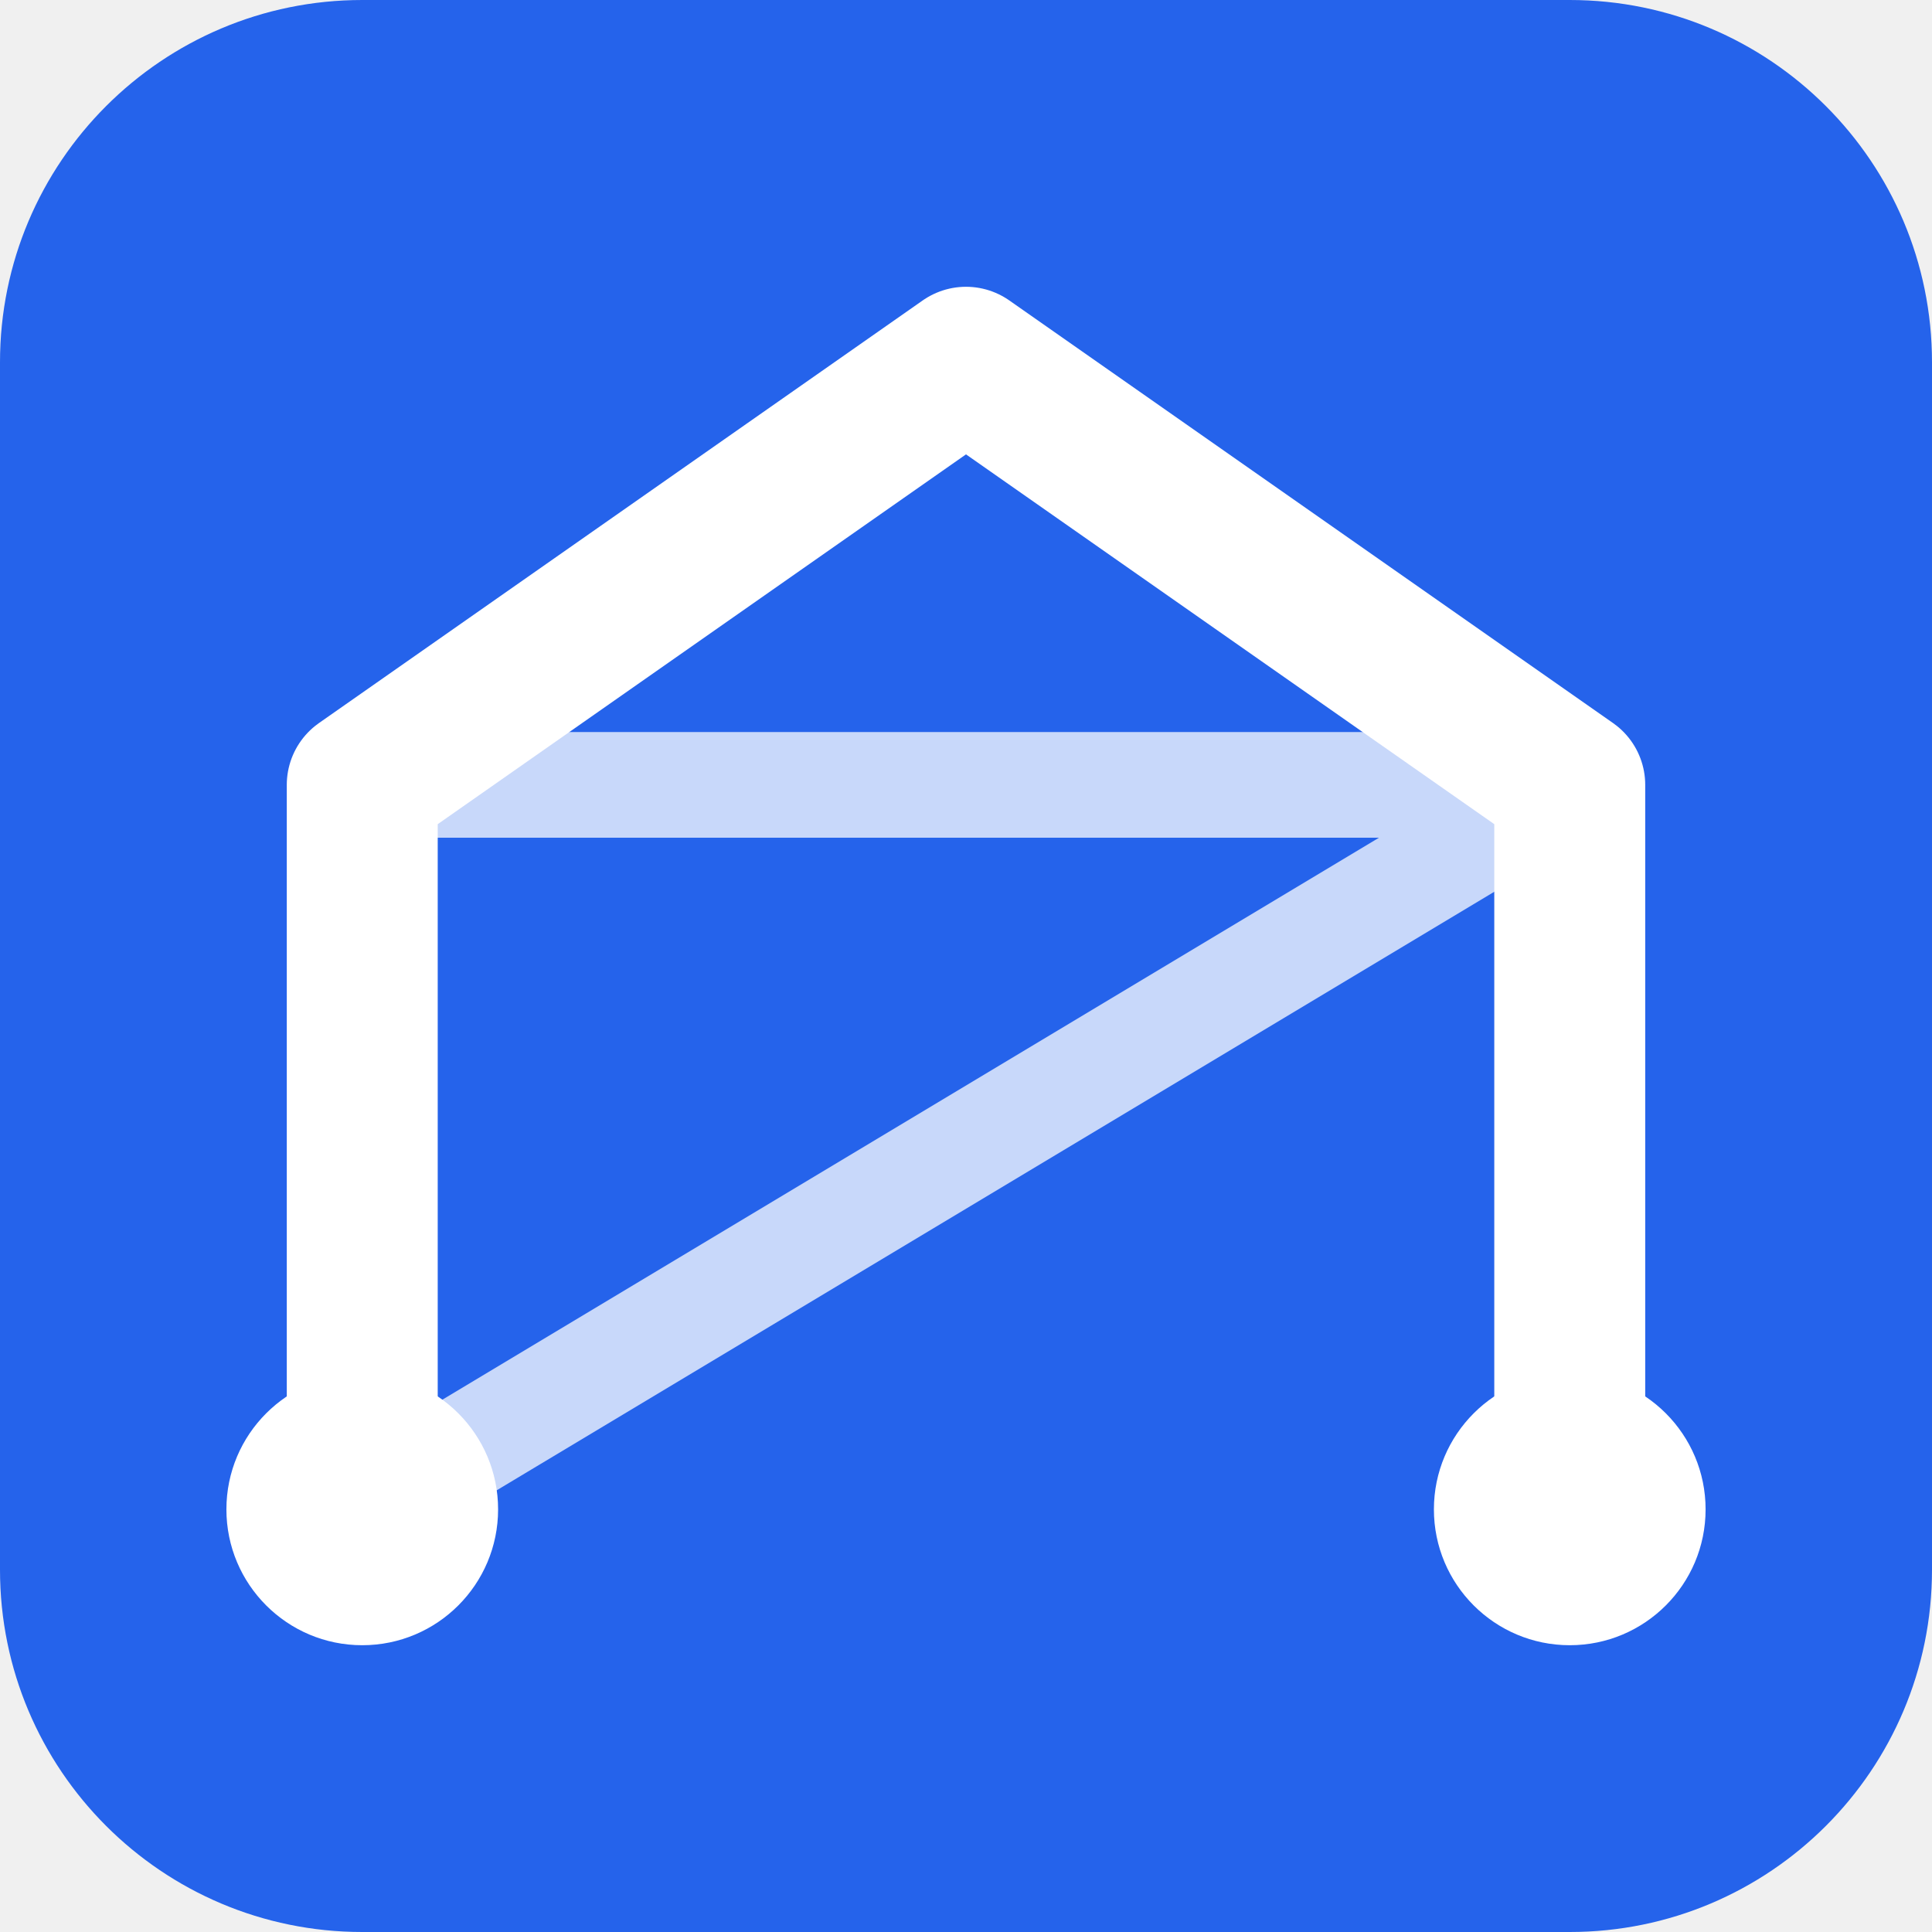
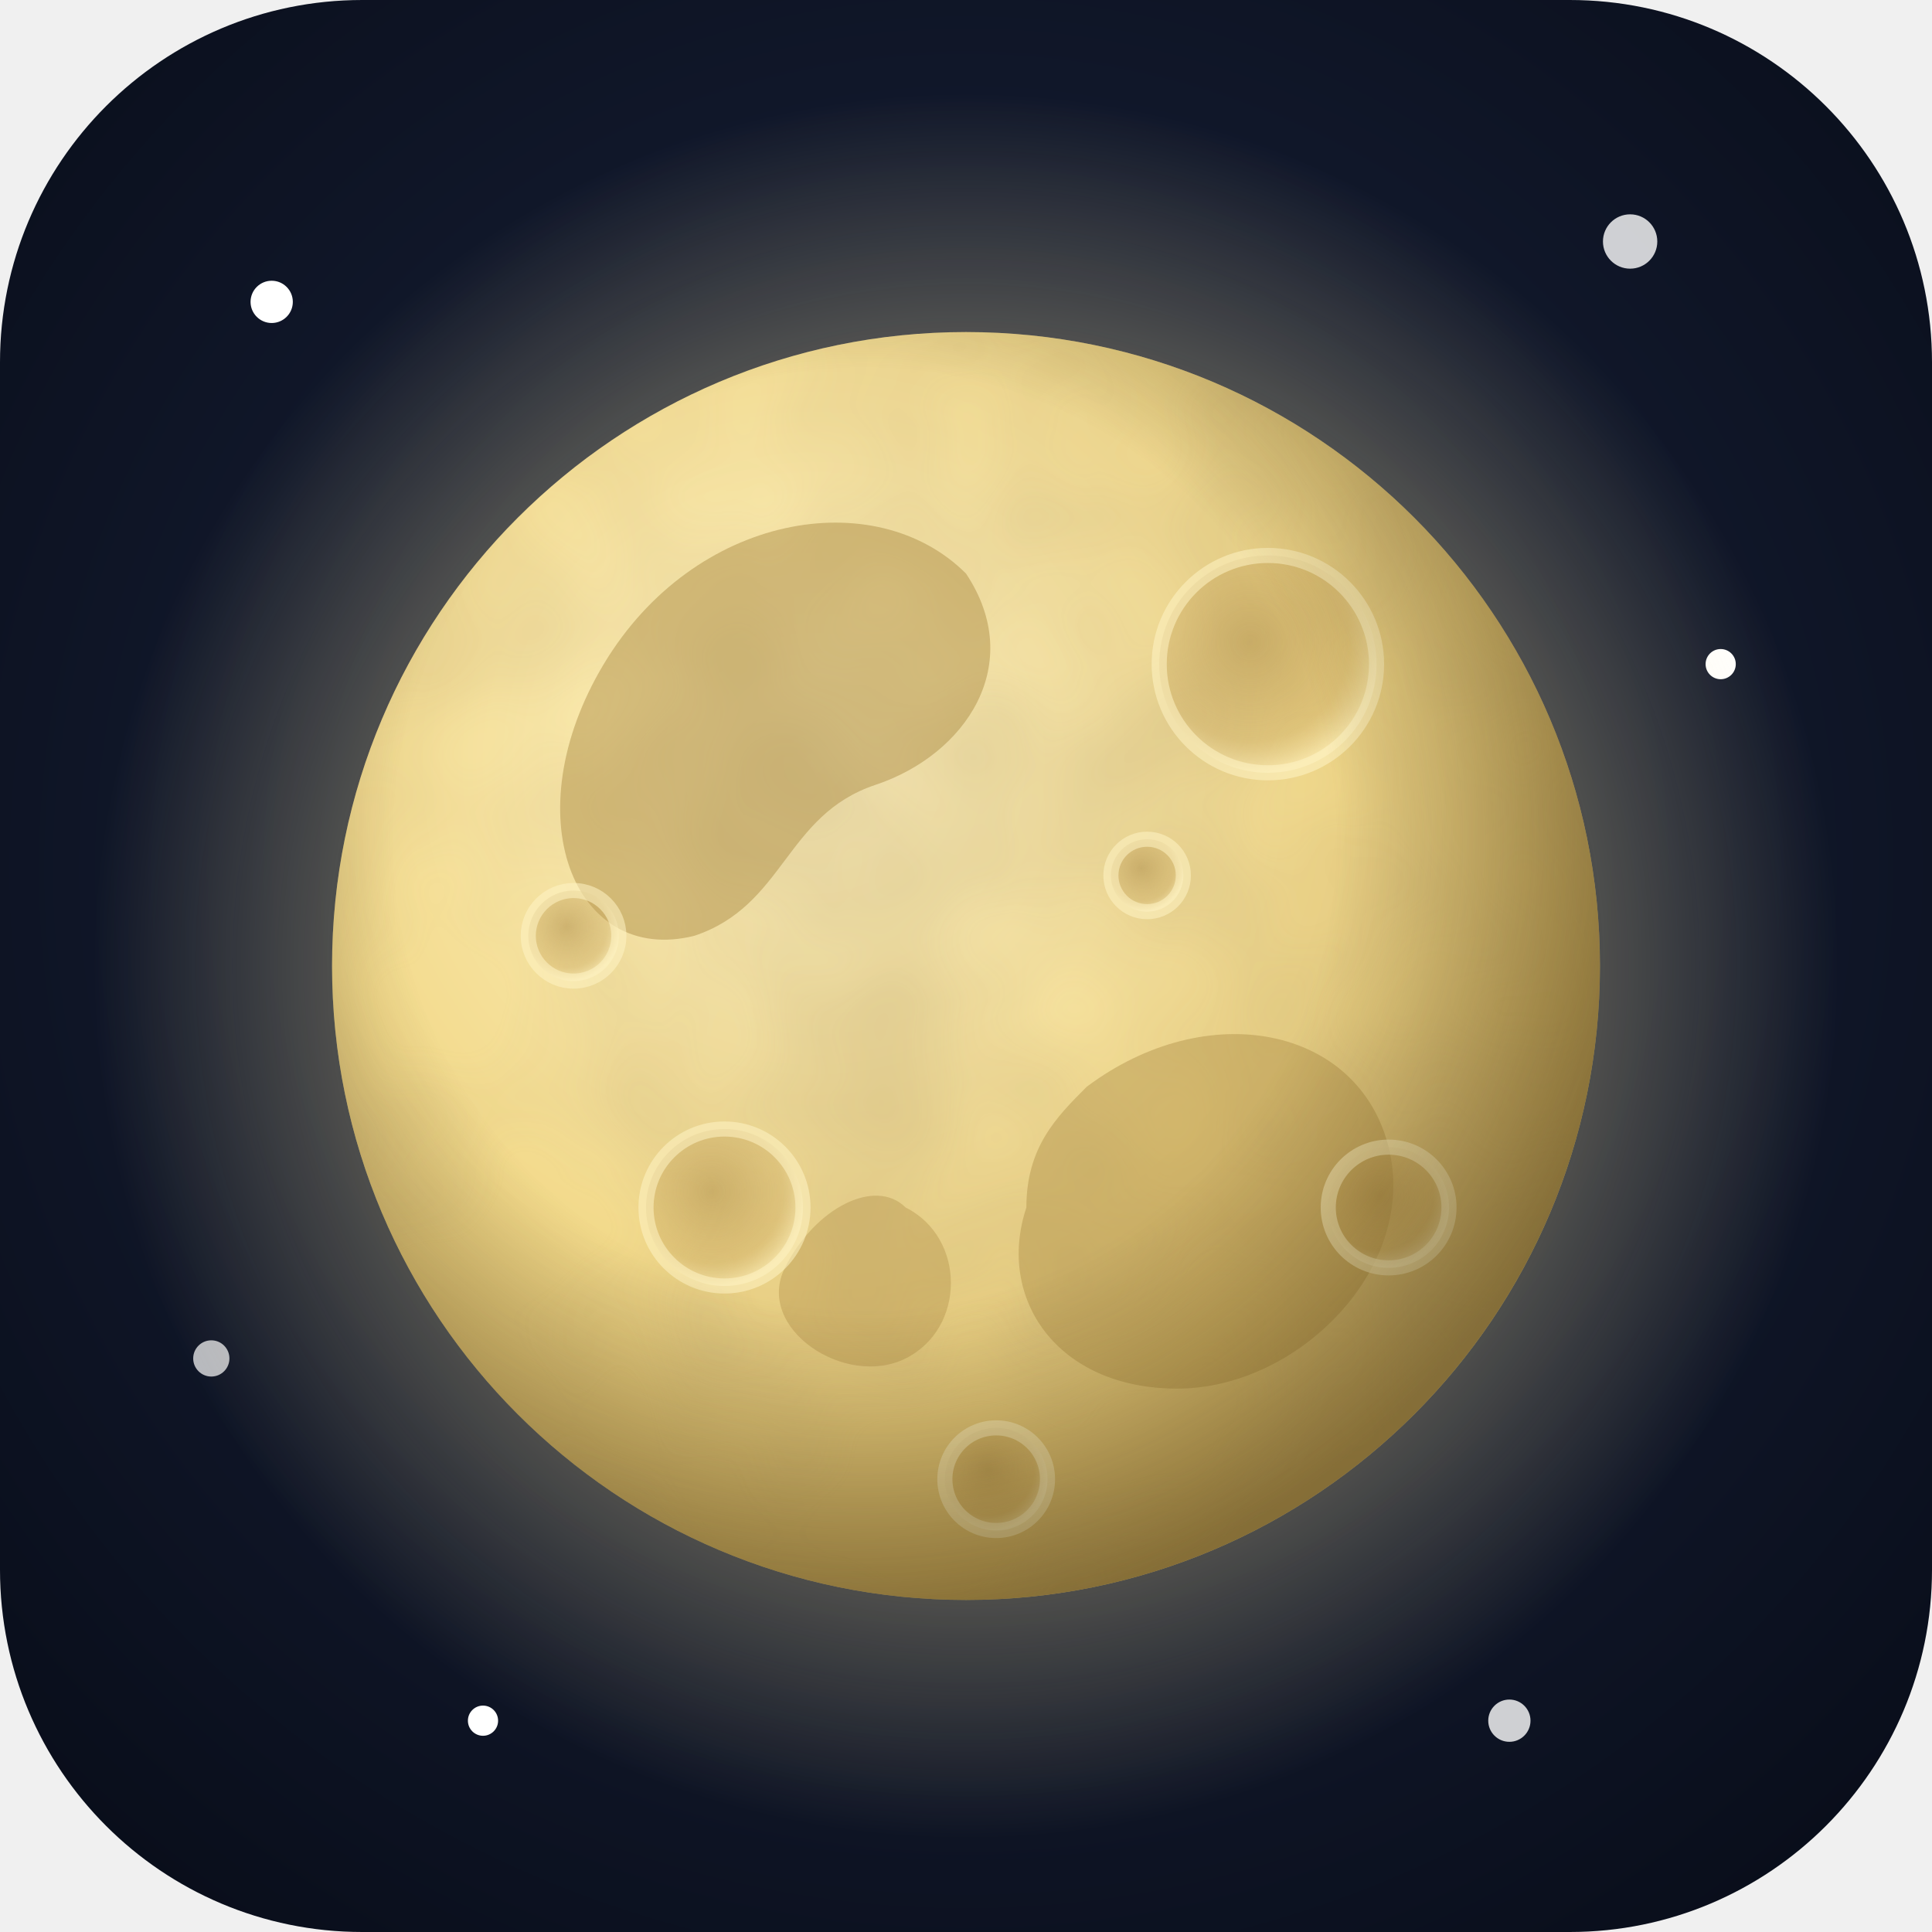
<svg xmlns="http://www.w3.org/2000/svg" viewBox="0 0 64 64">
-   <rect width="64" height="64" rx="12" fill="#2563eb" />
-   <path d="M12 50 L12 26 L32 12 L52 26 L52 50" fill="none" stroke="#fff" stroke-width="5" stroke-linejoin="round" stroke-linecap="round" />
-   <path d="M12 26 L52 26 M12 50 L52 26" fill="none" stroke="#fff" stroke-width="3.5" stroke-linecap="round" opacity=".75" />
-   <circle cx="12" cy="50" r="4.5" fill="#fff" />
-   <circle cx="52" cy="50" r="4.5" fill="#fff" />
+   <defs>
+     <radialGradient id="bg" cx="50%" cy="45%" r="75%">
+       <stop offset="0" stop-color="#1b2540" />
+       <stop offset="1" stop-color="#070b16" />
+     </radialGradient>
+     <radialGradient id="glow" cx="50%" cy="50%" r="50%">
+       <stop offset=".62" stop-color="#fde9a8" stop-opacity=".35" />
+       <stop offset="1" stop-color="#fde9a8" stop-opacity="0" />
+     </radialGradient>
+     <radialGradient id="moon" cx="38%" cy="34%" r="75%">
+       <stop offset="0" stop-color="#fff3c4" />
+       <stop offset=".55" stop-color="#f2d98a" />
+       <stop offset="1" stop-color="#c9a85a" />
+     </radialGradient>
+     <radialGradient id="crater" cx="42%" cy="40%" r="60%">
+       <stop offset="0" stop-color="#b08f4a" stop-opacity=".55" />
+       <stop offset=".75" stop-color="#c7a55a" stop-opacity=".35" />
+       <stop offset="1" stop-color="#fff3c4" stop-opacity=".5" />
+     </radialGradient>
+     <radialGradient id="limb" cx="42%" cy="40%" r="62%">
+       <stop offset=".6" stop-color="#4a3810" stop-opacity="0" />
+       <stop offset="1" stop-color="#4a3810" stop-opacity=".55" />
+     </radialGradient>
+     <filter id="tex" x="0" y="0" width="100%" height="100%">
+       <feTurbulence type="fractalNoise" baseFrequency=".09" numOctaves="3" seed="7" result="n" />
+       <feColorMatrix in="n" type="matrix" values="0 0 0 0 .55  0 0 0 0 .42  0 0 0 0 .18  0 0 0 .9 -.28" />
+     </filter>
+     <clipPath id="disc">
+       <circle cx="32" cy="32" r="21" />
+     </clipPath>
+     <clipPath id="tile">
+       <rect width="64" height="64" rx="12" />
+     </clipPath>
+   </defs>
+   <rect width="64" height="64" rx="12" fill="url(#bg)" />
+   <g clip-path="url(#tile)" fill="#fff">
+     <circle cx="9" cy="10" r=".7" />
+     <circle cx="54" cy="8" r=".9" opacity=".8" />
+     <circle cx="57" cy="22" r=".5" />
+     <circle cx="7" cy="45" r=".6" opacity=".7" />
+     <circle cx="50" cy="57" r=".7" opacity=".8" />
+     <circle cx="16" cy="57" r=".5" />
+   </g>
+   <circle cx="32" cy="32" r="29" fill="url(#glow)" />
+   <circle cx="32" cy="32" r="21" fill="url(#moon)" />
+   <g clip-path="url(#disc)">
+     <rect width="64" height="64" filter="url(#tex)" />
+     <path d="M20 22c3-5 9-6 12-3 2 3 0 6-3 7-3 1-3 4-6 5-4 1-6-4-3-9z" fill="#a8873f" opacity=".45" />
+     <path d="M36 36c4-3 9-2 10 2 1 4-3 8-7 8-4 0-6-3-5-6 0-2 1-3 2-4z" fill="#a8873f" opacity=".4" />
+     <path d="M30 40c2 1 2 4 0 5s-5-1-4-3 3-3 4-2z" fill="#a8873f" opacity=".35" />
+     <g fill="url(#crater)" stroke="#fff3c4" stroke-opacity=".55" stroke-width=".5">
+       <circle cx="42" cy="22" r="3.6" />
+       <circle cx="24" cy="40" r="2.6" />
+       <circle cx="46" cy="40" r="2" />
+       <circle cx="33" cy="49" r="1.7" />
+       <circle cx="19" cy="31" r="1.5" />
+       <circle cx="38" cy="29" r="1.2" />
+     </g>
+     <circle cx="32" cy="32" r="21" fill="url(#limb)" />
+   </g>
</svg>
